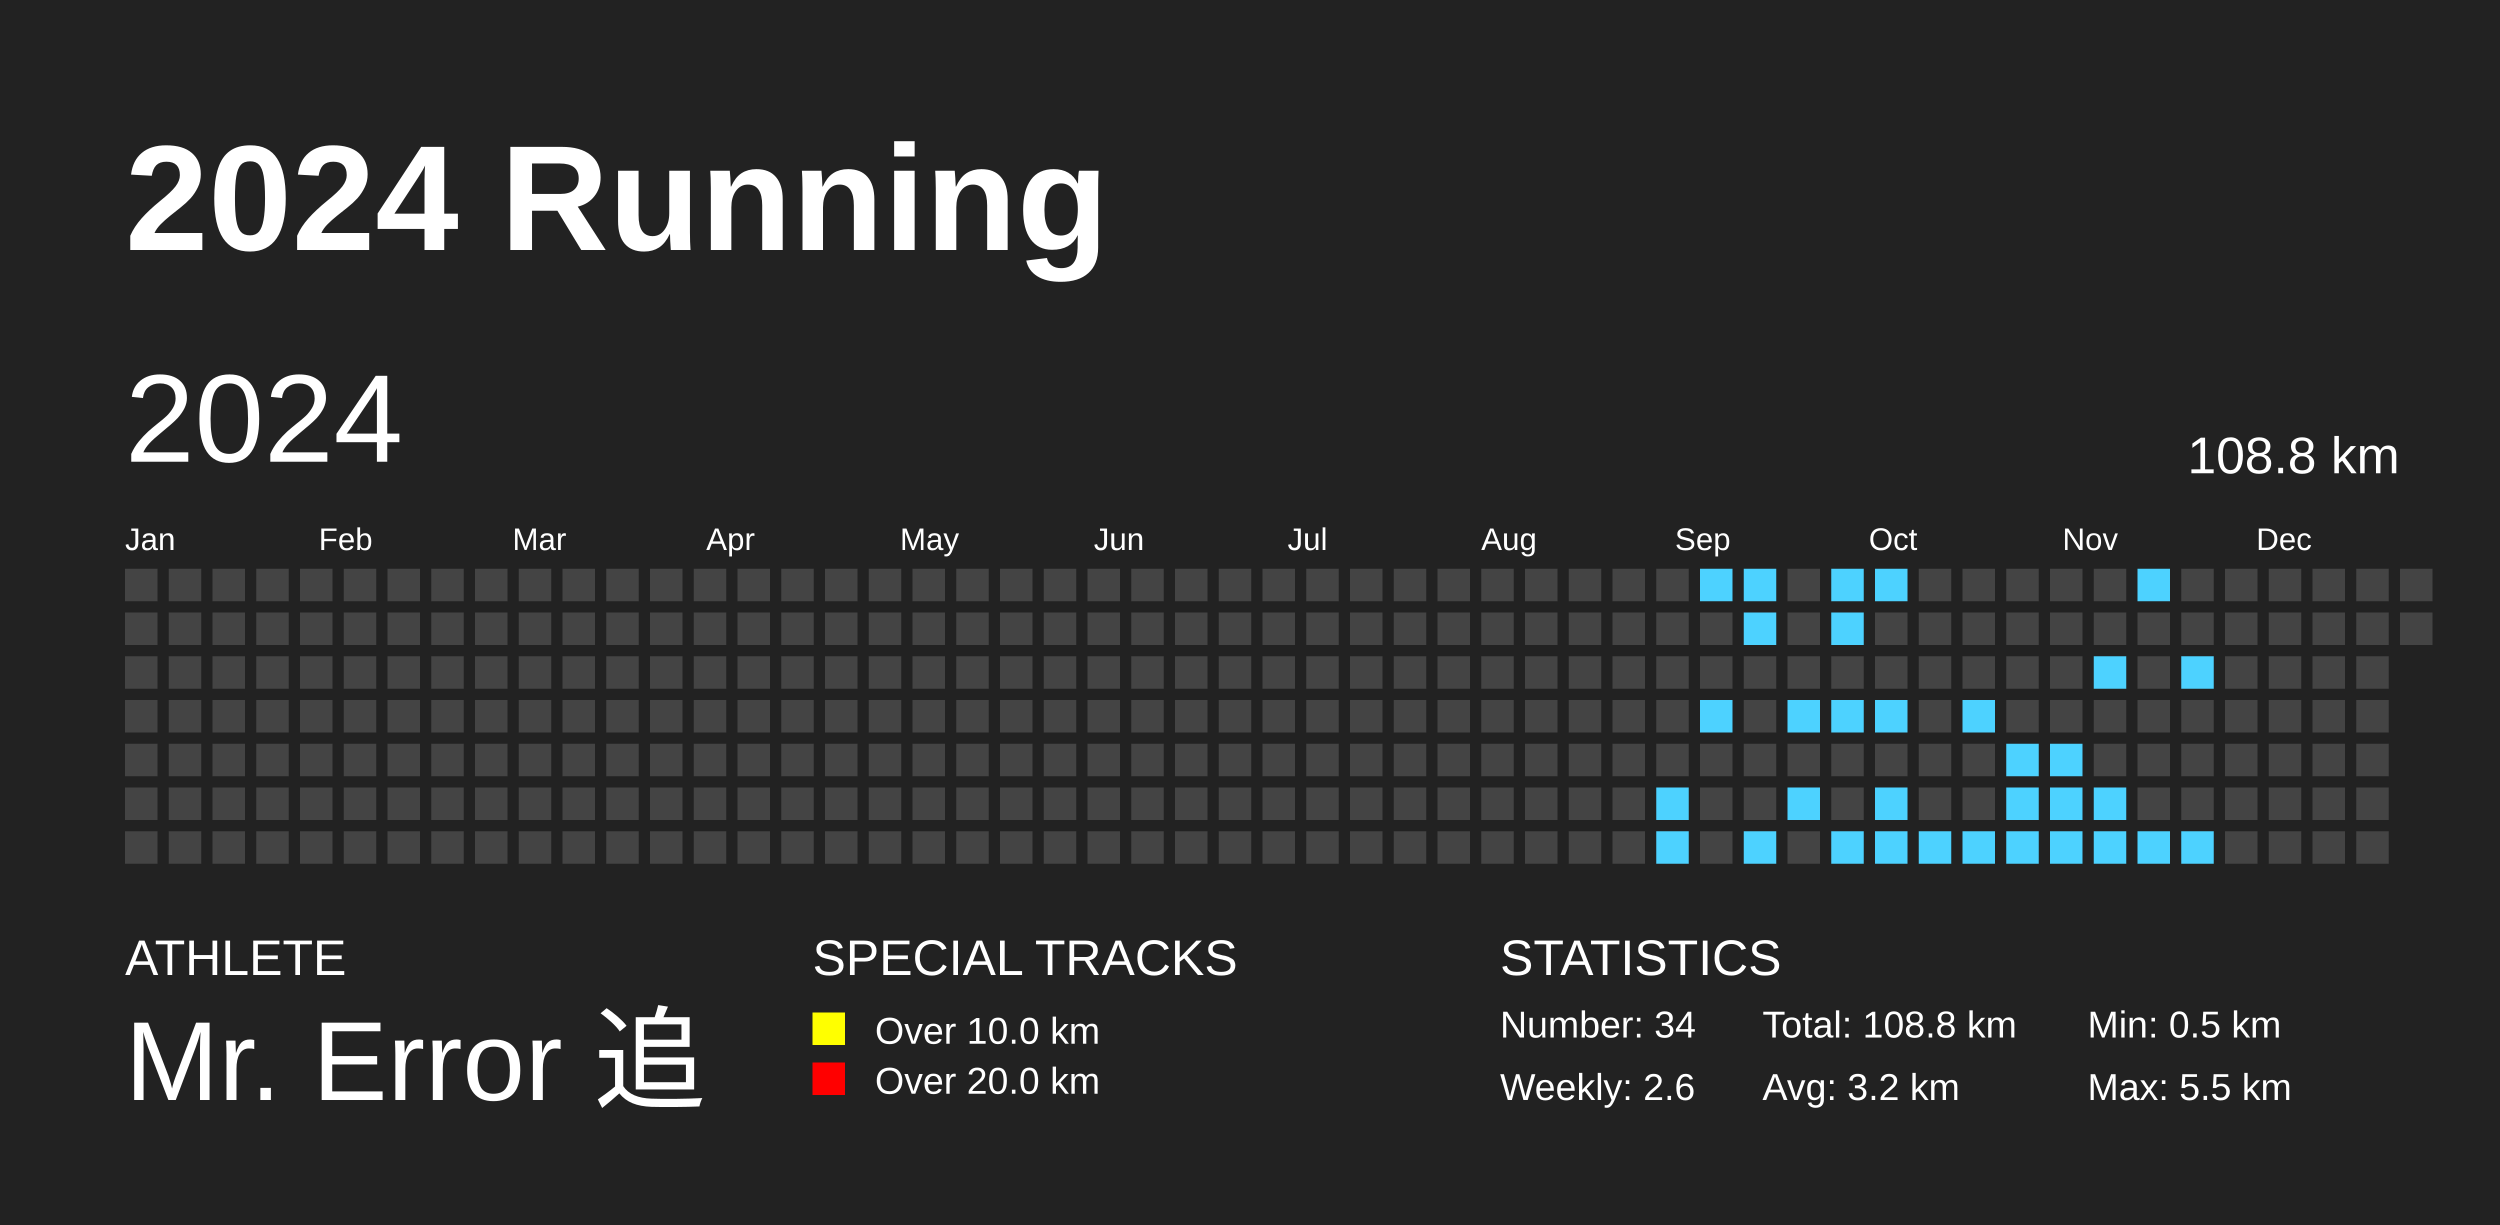
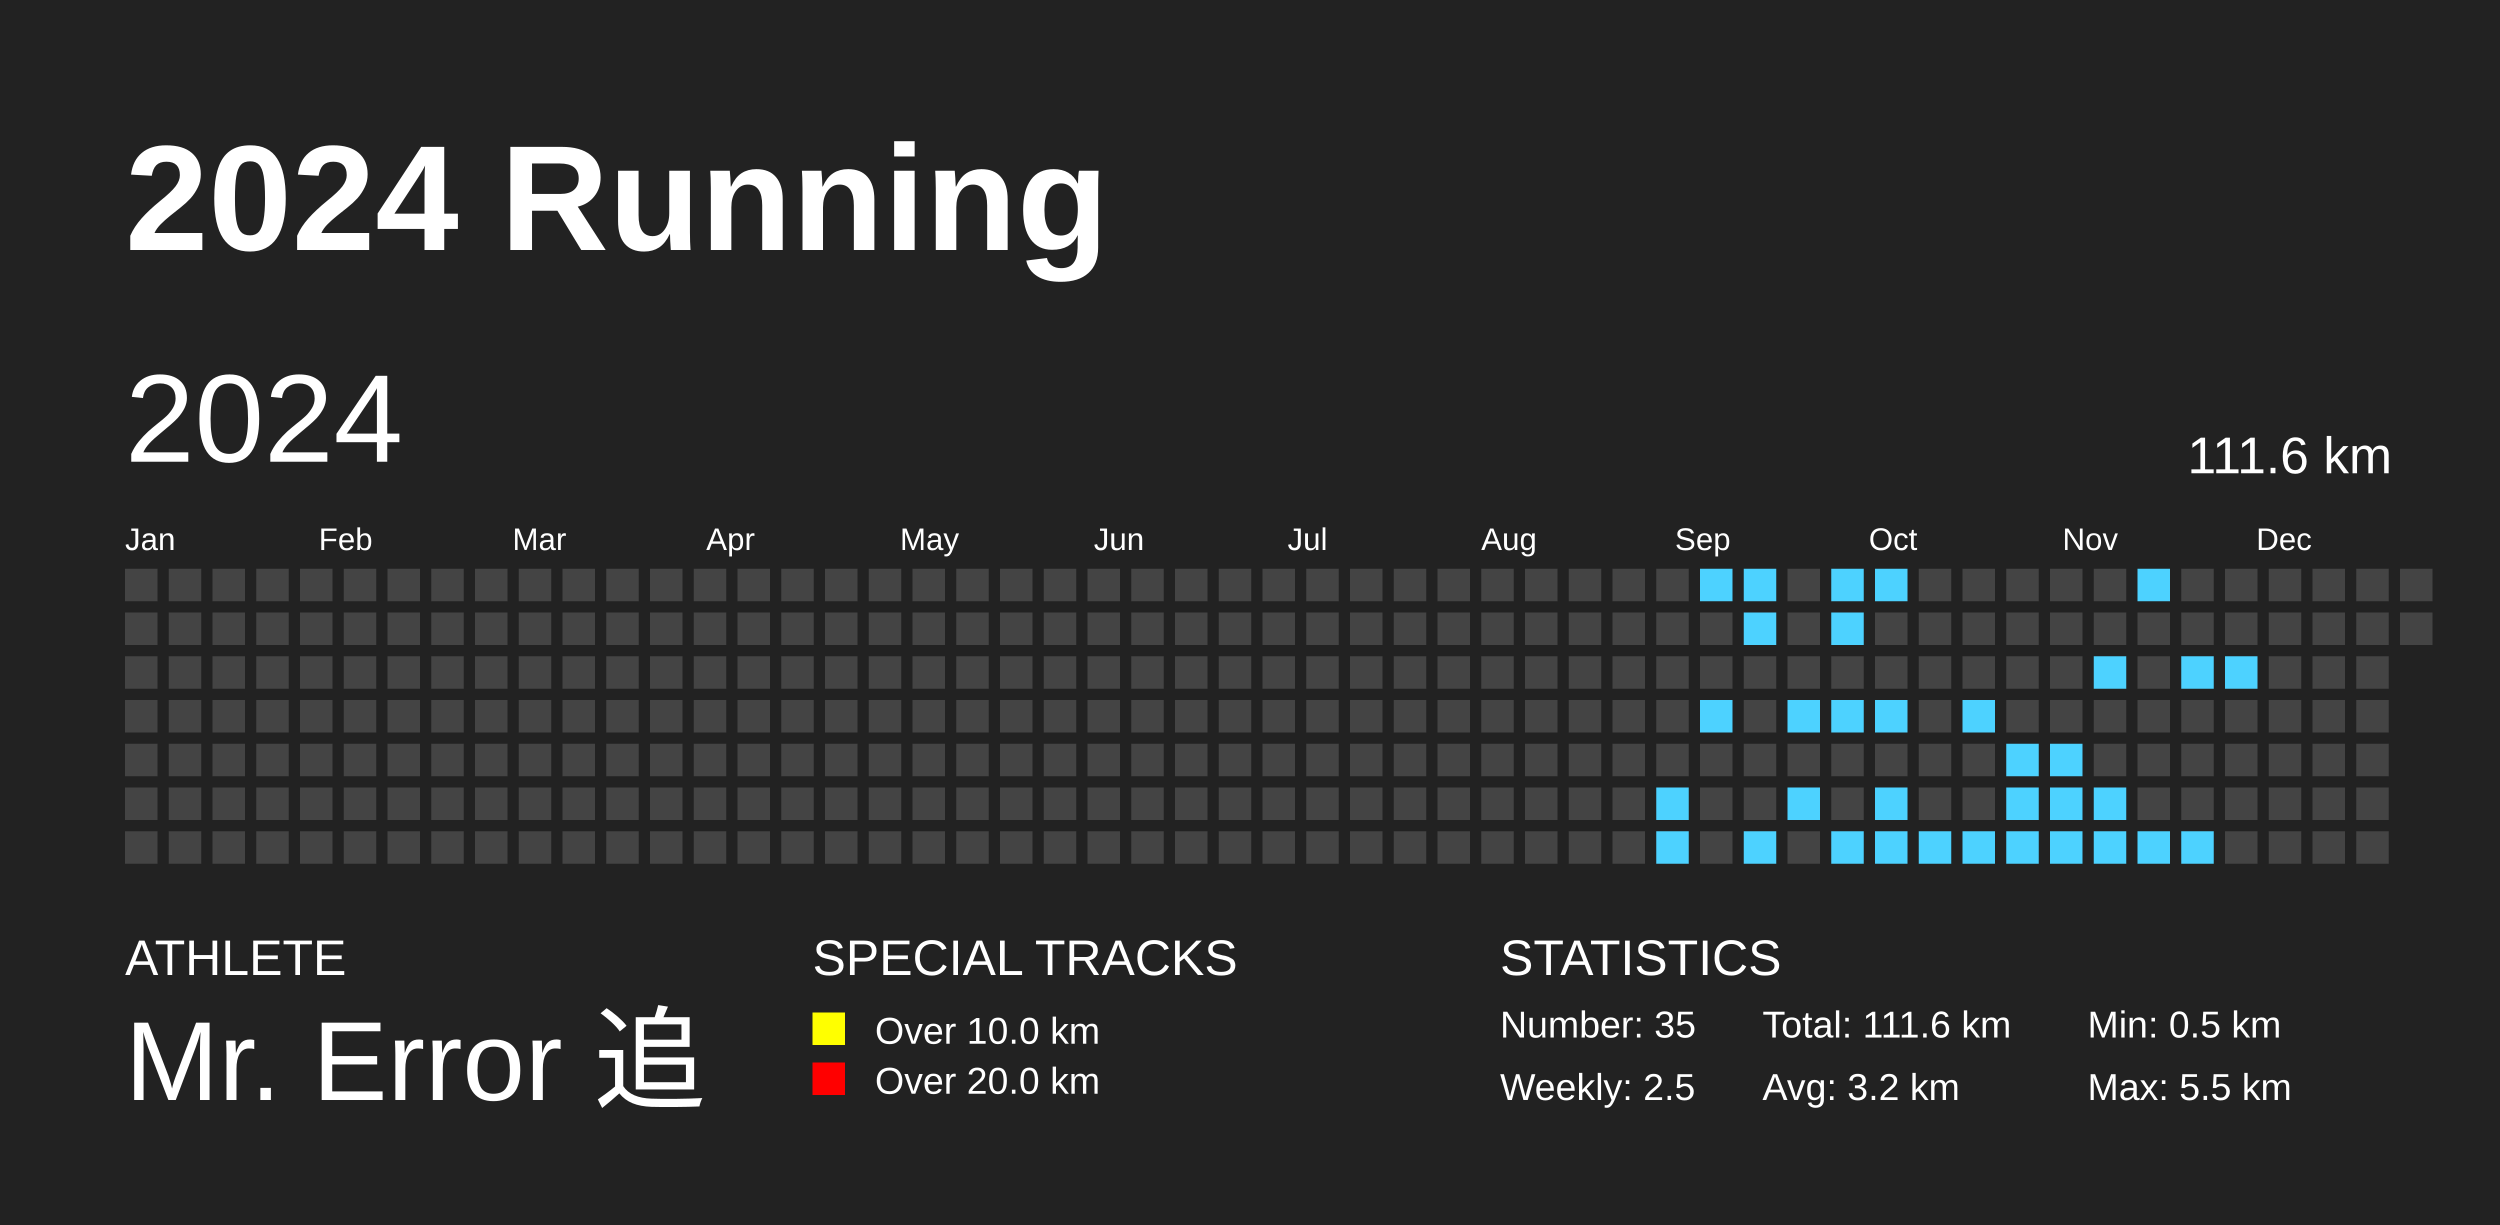
<svg xmlns="http://www.w3.org/2000/svg" baseProfile="full" height="98mm" version="1.1" viewBox="0,0,200,98" width="200mm">
  <defs />
  <rect fill="#222222" height="98" width="200" x="0" y="0" />
  <text fill="#FFFFFF" style="font-size:12px; font-family:Arial; font-weight:bold;" x="10" y="20">2024 Running</text>
  <text fill="#FFFFFF" style="font-size:4px; font-family:Arial" x="10" y="78">ATHLETE</text>
  <text fill="#FFFFFF" style="font-size:9px; font-family:Arial" x="10" y="88">Mr. Error 追</text>
  <text fill="#FFFFFF" style="font-size:4px; font-family:Arial" x="65" y="78">SPECIAL TRACKS</text>
  <rect fill="yellow" height="2.6" width="2.6" x="65" y="81" />
  <text fill="#FFFFFF" style="font-size:3px; font-family:Arial" x="70" y="83.5">Over 10.0 km</text>
  <rect fill="red" height="2.6" width="2.6" x="65" y="85" />
  <text fill="#FFFFFF" style="font-size:3px; font-family:Arial" x="70" y="87.5">Over 20.0 km</text>
  <text fill="#FFFFFF" style="font-size:4px; font-family:Arial" x="120" y="78">STATISTICS</text>
-   <text fill="#FFFFFF" style="font-size:3px; font-family:Arial" x="120" y="83">Number: 34</text>
-   <text fill="#FFFFFF" style="font-size:3px; font-family:Arial" x="120" y="88">Weekly: 2.6</text>
-   <text fill="#FFFFFF" style="font-size:3px; font-family:Arial" x="141" y="83">Total: 108.8 km</text>
+   <text fill="#FFFFFF" style="font-size:3px; font-family:Arial" x="120" y="83">Number: 35</text>
+   <text fill="#FFFFFF" style="font-size:3px; font-family:Arial" x="120" y="88">Weekly: 2.5</text>
+   <text fill="#FFFFFF" style="font-size:3px; font-family:Arial" x="141" y="83">Total: 111.6 km</text>
  <text fill="#FFFFFF" style="font-size:3px; font-family:Arial" x="141" y="88">Avg: 3.2 km</text>
  <text fill="#FFFFFF" style="font-size:3px; font-family:Arial" x="167" y="83">Min: 0.5 km</text>
  <text fill="#FFFFFF" style="font-size:3px; font-family:Arial" x="167" y="88">Max: 5.5 km</text>
  <text dominant-baseline="hanging" fill="#FFFFFF" style="font-size:10.0px; font-family:Arial;" x="10" y="30">2024</text>
-   <text dominant-baseline="hanging" fill="#FFFFFF" style="font-size:4.125px; font-family:Arial;" x="175" y="35">108.8 km</text>
+   <text dominant-baseline="hanging" fill="#FFFFFF" style="font-size:4.125px; font-family:Arial;" x="175" y="35">111.6 km</text>
  <text fill="#FFFFFF" style="font-size:2.5px; font-family:Arial" x="10.0" y="44">Jan</text>
  <text fill="#FFFFFF" style="font-size:2.5px; font-family:Arial" x="25.5" y="44">Feb</text>
  <text fill="#FFFFFF" style="font-size:2.5px; font-family:Arial" x="41.0" y="44">Mar</text>
  <text fill="#FFFFFF" style="font-size:2.5px; font-family:Arial" x="56.5" y="44">Apr</text>
  <text fill="#FFFFFF" style="font-size:2.5px; font-family:Arial" x="72.0" y="44">May</text>
  <text fill="#FFFFFF" style="font-size:2.5px; font-family:Arial" x="87.5" y="44">Jun</text>
  <text fill="#FFFFFF" style="font-size:2.5px; font-family:Arial" x="103.0" y="44">Jul</text>
  <text fill="#FFFFFF" style="font-size:2.5px; font-family:Arial" x="118.5" y="44">Aug</text>
  <text fill="#FFFFFF" style="font-size:2.5px; font-family:Arial" x="134.0" y="44">Sep</text>
  <text fill="#FFFFFF" style="font-size:2.5px; font-family:Arial" x="149.5" y="44">Oct</text>
  <text fill="#FFFFFF" style="font-size:2.5px; font-family:Arial" x="165.0" y="44">Nov</text>
  <text fill="#FFFFFF" style="font-size:2.5px; font-family:Arial" x="180.5" y="44">Dec</text>
  <rect fill="#444444" height="2.6" width="2.6" x="10.0" y="45.5" />
  <rect fill="#444444" height="2.6" width="2.6" x="10.0" y="49.0" />
  <rect fill="#444444" height="2.6" width="2.6" x="10.0" y="52.5" />
  <rect fill="#444444" height="2.6" width="2.6" x="10.0" y="56.0" />
  <rect fill="#444444" height="2.6" width="2.6" x="10.0" y="59.5" />
  <rect fill="#444444" height="2.6" width="2.6" x="10.0" y="63.0" />
  <rect fill="#444444" height="2.6" width="2.6" x="10.0" y="66.5" />
  <rect fill="#444444" height="2.6" width="2.6" x="13.5" y="45.5" />
  <rect fill="#444444" height="2.6" width="2.6" x="13.5" y="49.0" />
  <rect fill="#444444" height="2.6" width="2.6" x="13.5" y="52.5" />
  <rect fill="#444444" height="2.6" width="2.6" x="13.5" y="56.0" />
  <rect fill="#444444" height="2.6" width="2.6" x="13.5" y="59.5" />
  <rect fill="#444444" height="2.6" width="2.6" x="13.5" y="63.0" />
  <rect fill="#444444" height="2.6" width="2.6" x="13.5" y="66.5" />
  <rect fill="#444444" height="2.6" width="2.6" x="17.0" y="45.5" />
  <rect fill="#444444" height="2.6" width="2.6" x="17.0" y="49.0" />
  <rect fill="#444444" height="2.6" width="2.6" x="17.0" y="52.5" />
  <rect fill="#444444" height="2.6" width="2.6" x="17.0" y="56.0" />
  <rect fill="#444444" height="2.6" width="2.6" x="17.0" y="59.5" />
  <rect fill="#444444" height="2.6" width="2.6" x="17.0" y="63.0" />
  <rect fill="#444444" height="2.6" width="2.6" x="17.0" y="66.5" />
  <rect fill="#444444" height="2.6" width="2.6" x="20.5" y="45.5" />
  <rect fill="#444444" height="2.6" width="2.6" x="20.5" y="49.0" />
  <rect fill="#444444" height="2.6" width="2.6" x="20.5" y="52.5" />
  <rect fill="#444444" height="2.6" width="2.6" x="20.5" y="56.0" />
  <rect fill="#444444" height="2.6" width="2.6" x="20.5" y="59.5" />
  <rect fill="#444444" height="2.6" width="2.6" x="20.5" y="63.0" />
  <rect fill="#444444" height="2.6" width="2.6" x="20.5" y="66.5" />
  <rect fill="#444444" height="2.6" width="2.6" x="24.0" y="45.5" />
  <rect fill="#444444" height="2.6" width="2.6" x="24.0" y="49.0" />
  <rect fill="#444444" height="2.6" width="2.6" x="24.0" y="52.5" />
  <rect fill="#444444" height="2.6" width="2.6" x="24.0" y="56.0" />
  <rect fill="#444444" height="2.6" width="2.6" x="24.0" y="59.5" />
  <rect fill="#444444" height="2.6" width="2.6" x="24.0" y="63.0" />
  <rect fill="#444444" height="2.6" width="2.6" x="24.0" y="66.5" />
  <rect fill="#444444" height="2.6" width="2.6" x="27.5" y="45.5" />
  <rect fill="#444444" height="2.6" width="2.6" x="27.5" y="49.0" />
  <rect fill="#444444" height="2.6" width="2.6" x="27.5" y="52.5" />
  <rect fill="#444444" height="2.6" width="2.6" x="27.5" y="56.0" />
  <rect fill="#444444" height="2.6" width="2.6" x="27.5" y="59.5" />
  <rect fill="#444444" height="2.6" width="2.6" x="27.5" y="63.0" />
  <rect fill="#444444" height="2.6" width="2.6" x="27.5" y="66.5" />
  <rect fill="#444444" height="2.6" width="2.6" x="31.0" y="45.5" />
  <rect fill="#444444" height="2.6" width="2.6" x="31.0" y="49.0" />
  <rect fill="#444444" height="2.6" width="2.6" x="31.0" y="52.5" />
  <rect fill="#444444" height="2.6" width="2.6" x="31.0" y="56.0" />
  <rect fill="#444444" height="2.6" width="2.6" x="31.0" y="59.5" />
  <rect fill="#444444" height="2.6" width="2.6" x="31.0" y="63.0" />
  <rect fill="#444444" height="2.6" width="2.6" x="31.0" y="66.5" />
  <rect fill="#444444" height="2.6" width="2.6" x="34.5" y="45.5" />
  <rect fill="#444444" height="2.6" width="2.6" x="34.5" y="49.0" />
  <rect fill="#444444" height="2.6" width="2.6" x="34.5" y="52.5" />
  <rect fill="#444444" height="2.6" width="2.6" x="34.5" y="56.0" />
  <rect fill="#444444" height="2.6" width="2.6" x="34.5" y="59.5" />
  <rect fill="#444444" height="2.6" width="2.6" x="34.5" y="63.0" />
  <rect fill="#444444" height="2.6" width="2.6" x="34.5" y="66.5" />
  <rect fill="#444444" height="2.6" width="2.6" x="38.0" y="45.5" />
  <rect fill="#444444" height="2.6" width="2.6" x="38.0" y="49.0" />
  <rect fill="#444444" height="2.6" width="2.6" x="38.0" y="52.5" />
  <rect fill="#444444" height="2.6" width="2.6" x="38.0" y="56.0" />
  <rect fill="#444444" height="2.6" width="2.6" x="38.0" y="59.5" />
  <rect fill="#444444" height="2.6" width="2.6" x="38.0" y="63.0" />
  <rect fill="#444444" height="2.6" width="2.6" x="38.0" y="66.5" />
  <rect fill="#444444" height="2.6" width="2.6" x="41.5" y="45.5" />
  <rect fill="#444444" height="2.6" width="2.6" x="41.5" y="49.0" />
  <rect fill="#444444" height="2.6" width="2.6" x="41.5" y="52.5" />
  <rect fill="#444444" height="2.6" width="2.6" x="41.5" y="56.0" />
  <rect fill="#444444" height="2.6" width="2.6" x="41.5" y="59.5" />
  <rect fill="#444444" height="2.6" width="2.6" x="41.5" y="63.0" />
  <rect fill="#444444" height="2.6" width="2.6" x="41.5" y="66.5" />
  <rect fill="#444444" height="2.6" width="2.6" x="45.0" y="45.5" />
  <rect fill="#444444" height="2.6" width="2.6" x="45.0" y="49.0" />
  <rect fill="#444444" height="2.6" width="2.6" x="45.0" y="52.5" />
  <rect fill="#444444" height="2.6" width="2.6" x="45.0" y="56.0" />
  <rect fill="#444444" height="2.6" width="2.6" x="45.0" y="59.5" />
  <rect fill="#444444" height="2.6" width="2.6" x="45.0" y="63.0" />
  <rect fill="#444444" height="2.6" width="2.6" x="45.0" y="66.5" />
  <rect fill="#444444" height="2.6" width="2.6" x="48.5" y="45.5" />
  <rect fill="#444444" height="2.6" width="2.6" x="48.5" y="49.0" />
  <rect fill="#444444" height="2.6" width="2.6" x="48.5" y="52.5" />
  <rect fill="#444444" height="2.6" width="2.6" x="48.5" y="56.0" />
  <rect fill="#444444" height="2.6" width="2.6" x="48.5" y="59.5" />
  <rect fill="#444444" height="2.6" width="2.6" x="48.5" y="63.0" />
  <rect fill="#444444" height="2.6" width="2.6" x="48.5" y="66.5" />
  <rect fill="#444444" height="2.6" width="2.6" x="52.0" y="45.5" />
  <rect fill="#444444" height="2.6" width="2.6" x="52.0" y="49.0" />
  <rect fill="#444444" height="2.6" width="2.6" x="52.0" y="52.5" />
  <rect fill="#444444" height="2.6" width="2.6" x="52.0" y="56.0" />
  <rect fill="#444444" height="2.6" width="2.6" x="52.0" y="59.5" />
  <rect fill="#444444" height="2.6" width="2.6" x="52.0" y="63.0" />
  <rect fill="#444444" height="2.6" width="2.6" x="52.0" y="66.5" />
  <rect fill="#444444" height="2.6" width="2.6" x="55.5" y="45.5" />
  <rect fill="#444444" height="2.6" width="2.6" x="55.5" y="49.0" />
  <rect fill="#444444" height="2.6" width="2.6" x="55.5" y="52.5" />
  <rect fill="#444444" height="2.6" width="2.6" x="55.5" y="56.0" />
  <rect fill="#444444" height="2.6" width="2.6" x="55.5" y="59.5" />
  <rect fill="#444444" height="2.6" width="2.6" x="55.5" y="63.0" />
  <rect fill="#444444" height="2.6" width="2.6" x="55.5" y="66.5" />
  <rect fill="#444444" height="2.6" width="2.6" x="59.0" y="45.5" />
  <rect fill="#444444" height="2.6" width="2.6" x="59.0" y="49.0" />
  <rect fill="#444444" height="2.6" width="2.6" x="59.0" y="52.5" />
  <rect fill="#444444" height="2.6" width="2.6" x="59.0" y="56.0" />
  <rect fill="#444444" height="2.6" width="2.6" x="59.0" y="59.5" />
  <rect fill="#444444" height="2.6" width="2.6" x="59.0" y="63.0" />
  <rect fill="#444444" height="2.6" width="2.6" x="59.0" y="66.5" />
  <rect fill="#444444" height="2.6" width="2.6" x="62.5" y="45.5" />
  <rect fill="#444444" height="2.6" width="2.6" x="62.5" y="49.0" />
  <rect fill="#444444" height="2.6" width="2.6" x="62.5" y="52.5" />
  <rect fill="#444444" height="2.6" width="2.6" x="62.5" y="56.0" />
  <rect fill="#444444" height="2.6" width="2.6" x="62.5" y="59.5" />
  <rect fill="#444444" height="2.6" width="2.6" x="62.5" y="63.0" />
  <rect fill="#444444" height="2.6" width="2.6" x="62.5" y="66.5" />
  <rect fill="#444444" height="2.6" width="2.6" x="66.0" y="45.5" />
  <rect fill="#444444" height="2.6" width="2.6" x="66.0" y="49.0" />
  <rect fill="#444444" height="2.6" width="2.6" x="66.0" y="52.5" />
  <rect fill="#444444" height="2.6" width="2.6" x="66.0" y="56.0" />
  <rect fill="#444444" height="2.6" width="2.6" x="66.0" y="59.5" />
  <rect fill="#444444" height="2.6" width="2.6" x="66.0" y="63.0" />
  <rect fill="#444444" height="2.6" width="2.6" x="66.0" y="66.5" />
  <rect fill="#444444" height="2.6" width="2.6" x="69.5" y="45.5" />
  <rect fill="#444444" height="2.6" width="2.6" x="69.5" y="49.0" />
  <rect fill="#444444" height="2.6" width="2.6" x="69.5" y="52.5" />
  <rect fill="#444444" height="2.6" width="2.6" x="69.5" y="56.0" />
  <rect fill="#444444" height="2.6" width="2.6" x="69.5" y="59.5" />
  <rect fill="#444444" height="2.6" width="2.6" x="69.5" y="63.0" />
  <rect fill="#444444" height="2.6" width="2.6" x="69.5" y="66.5" />
  <rect fill="#444444" height="2.6" width="2.6" x="73.0" y="45.5" />
  <rect fill="#444444" height="2.6" width="2.6" x="73.0" y="49.0" />
  <rect fill="#444444" height="2.6" width="2.6" x="73.0" y="52.5" />
  <rect fill="#444444" height="2.6" width="2.6" x="73.0" y="56.0" />
  <rect fill="#444444" height="2.6" width="2.6" x="73.0" y="59.5" />
  <rect fill="#444444" height="2.6" width="2.6" x="73.0" y="63.0" />
  <rect fill="#444444" height="2.6" width="2.6" x="73.0" y="66.5" />
  <rect fill="#444444" height="2.6" width="2.6" x="76.5" y="45.5" />
  <rect fill="#444444" height="2.6" width="2.6" x="76.5" y="49.0" />
  <rect fill="#444444" height="2.6" width="2.6" x="76.5" y="52.5" />
  <rect fill="#444444" height="2.6" width="2.6" x="76.5" y="56.0" />
  <rect fill="#444444" height="2.6" width="2.6" x="76.5" y="59.5" />
  <rect fill="#444444" height="2.6" width="2.6" x="76.5" y="63.0" />
  <rect fill="#444444" height="2.6" width="2.6" x="76.5" y="66.5" />
  <rect fill="#444444" height="2.6" width="2.6" x="80.0" y="45.5" />
  <rect fill="#444444" height="2.6" width="2.6" x="80.0" y="49.0" />
  <rect fill="#444444" height="2.6" width="2.6" x="80.0" y="52.5" />
  <rect fill="#444444" height="2.6" width="2.6" x="80.0" y="56.0" />
  <rect fill="#444444" height="2.6" width="2.6" x="80.0" y="59.5" />
  <rect fill="#444444" height="2.6" width="2.6" x="80.0" y="63.0" />
  <rect fill="#444444" height="2.6" width="2.6" x="80.0" y="66.5" />
  <rect fill="#444444" height="2.6" width="2.6" x="83.5" y="45.5" />
  <rect fill="#444444" height="2.6" width="2.6" x="83.5" y="49.0" />
  <rect fill="#444444" height="2.6" width="2.6" x="83.5" y="52.5" />
  <rect fill="#444444" height="2.6" width="2.6" x="83.5" y="56.0" />
  <rect fill="#444444" height="2.6" width="2.6" x="83.5" y="59.5" />
  <rect fill="#444444" height="2.6" width="2.6" x="83.5" y="63.0" />
  <rect fill="#444444" height="2.6" width="2.6" x="83.5" y="66.5" />
  <rect fill="#444444" height="2.6" width="2.6" x="87.0" y="45.5" />
  <rect fill="#444444" height="2.6" width="2.6" x="87.0" y="49.0" />
  <rect fill="#444444" height="2.6" width="2.6" x="87.0" y="52.5" />
  <rect fill="#444444" height="2.6" width="2.6" x="87.0" y="56.0" />
  <rect fill="#444444" height="2.6" width="2.6" x="87.0" y="59.5" />
  <rect fill="#444444" height="2.6" width="2.6" x="87.0" y="63.0" />
  <rect fill="#444444" height="2.6" width="2.6" x="87.0" y="66.5" />
  <rect fill="#444444" height="2.6" width="2.6" x="90.5" y="45.5" />
  <rect fill="#444444" height="2.6" width="2.6" x="90.5" y="49.0" />
  <rect fill="#444444" height="2.6" width="2.6" x="90.5" y="52.5" />
  <rect fill="#444444" height="2.6" width="2.6" x="90.5" y="56.0" />
  <rect fill="#444444" height="2.6" width="2.6" x="90.5" y="59.5" />
  <rect fill="#444444" height="2.6" width="2.6" x="90.5" y="63.0" />
  <rect fill="#444444" height="2.6" width="2.6" x="90.5" y="66.5" />
  <rect fill="#444444" height="2.6" width="2.6" x="94.0" y="45.5" />
  <rect fill="#444444" height="2.6" width="2.6" x="94.0" y="49.0" />
  <rect fill="#444444" height="2.6" width="2.6" x="94.0" y="52.5" />
  <rect fill="#444444" height="2.6" width="2.6" x="94.0" y="56.0" />
  <rect fill="#444444" height="2.6" width="2.6" x="94.0" y="59.5" />
  <rect fill="#444444" height="2.6" width="2.6" x="94.0" y="63.0" />
  <rect fill="#444444" height="2.6" width="2.6" x="94.0" y="66.5" />
  <rect fill="#444444" height="2.6" width="2.6" x="97.5" y="45.5" />
  <rect fill="#444444" height="2.6" width="2.6" x="97.5" y="49.0" />
  <rect fill="#444444" height="2.6" width="2.6" x="97.5" y="52.5" />
  <rect fill="#444444" height="2.6" width="2.6" x="97.5" y="56.0" />
  <rect fill="#444444" height="2.6" width="2.6" x="97.5" y="59.5" />
  <rect fill="#444444" height="2.6" width="2.6" x="97.5" y="63.0" />
  <rect fill="#444444" height="2.6" width="2.6" x="97.5" y="66.5" />
  <rect fill="#444444" height="2.6" width="2.6" x="101.0" y="45.5" />
  <rect fill="#444444" height="2.6" width="2.6" x="101.0" y="49.0" />
  <rect fill="#444444" height="2.6" width="2.6" x="101.0" y="52.5" />
  <rect fill="#444444" height="2.6" width="2.6" x="101.0" y="56.0" />
  <rect fill="#444444" height="2.6" width="2.6" x="101.0" y="59.5" />
  <rect fill="#444444" height="2.6" width="2.6" x="101.0" y="63.0" />
  <rect fill="#444444" height="2.6" width="2.6" x="101.0" y="66.5" />
  <rect fill="#444444" height="2.6" width="2.6" x="104.5" y="45.5" />
  <rect fill="#444444" height="2.6" width="2.6" x="104.5" y="49.0" />
  <rect fill="#444444" height="2.6" width="2.6" x="104.5" y="52.5" />
  <rect fill="#444444" height="2.6" width="2.6" x="104.5" y="56.0" />
  <rect fill="#444444" height="2.6" width="2.6" x="104.5" y="59.5" />
  <rect fill="#444444" height="2.6" width="2.6" x="104.5" y="63.0" />
  <rect fill="#444444" height="2.6" width="2.6" x="104.5" y="66.5" />
  <rect fill="#444444" height="2.6" width="2.6" x="108.0" y="45.5" />
  <rect fill="#444444" height="2.6" width="2.6" x="108.0" y="49.0" />
  <rect fill="#444444" height="2.6" width="2.6" x="108.0" y="52.5" />
  <rect fill="#444444" height="2.6" width="2.6" x="108.0" y="56.0" />
  <rect fill="#444444" height="2.6" width="2.6" x="108.0" y="59.5" />
  <rect fill="#444444" height="2.6" width="2.6" x="108.0" y="63.0" />
  <rect fill="#444444" height="2.6" width="2.6" x="108.0" y="66.5" />
  <rect fill="#444444" height="2.6" width="2.6" x="111.5" y="45.5" />
  <rect fill="#444444" height="2.6" width="2.6" x="111.5" y="49.0" />
  <rect fill="#444444" height="2.6" width="2.6" x="111.5" y="52.5" />
  <rect fill="#444444" height="2.6" width="2.6" x="111.5" y="56.0" />
  <rect fill="#444444" height="2.6" width="2.6" x="111.5" y="59.5" />
  <rect fill="#444444" height="2.6" width="2.6" x="111.5" y="63.0" />
  <rect fill="#444444" height="2.6" width="2.6" x="111.5" y="66.5" />
  <rect fill="#444444" height="2.6" width="2.6" x="115.0" y="45.5" />
  <rect fill="#444444" height="2.6" width="2.6" x="115.0" y="49.0" />
  <rect fill="#444444" height="2.6" width="2.6" x="115.0" y="52.5" />
  <rect fill="#444444" height="2.6" width="2.6" x="115.0" y="56.0" />
  <rect fill="#444444" height="2.6" width="2.6" x="115.0" y="59.5" />
  <rect fill="#444444" height="2.6" width="2.6" x="115.0" y="63.0" />
  <rect fill="#444444" height="2.6" width="2.6" x="115.0" y="66.5" />
  <rect fill="#444444" height="2.6" width="2.6" x="118.5" y="45.5" />
  <rect fill="#444444" height="2.6" width="2.6" x="118.5" y="49.0" />
  <rect fill="#444444" height="2.6" width="2.6" x="118.5" y="52.5" />
  <rect fill="#444444" height="2.6" width="2.6" x="118.5" y="56.0" />
  <rect fill="#444444" height="2.6" width="2.6" x="118.5" y="59.5" />
  <rect fill="#444444" height="2.6" width="2.6" x="118.5" y="63.0" />
  <rect fill="#444444" height="2.6" width="2.6" x="118.5" y="66.5" />
  <rect fill="#444444" height="2.6" width="2.6" x="122.0" y="45.5" />
  <rect fill="#444444" height="2.6" width="2.6" x="122.0" y="49.0" />
  <rect fill="#444444" height="2.6" width="2.6" x="122.0" y="52.5" />
  <rect fill="#444444" height="2.6" width="2.6" x="122.0" y="56.0" />
  <rect fill="#444444" height="2.6" width="2.6" x="122.0" y="59.5" />
  <rect fill="#444444" height="2.6" width="2.6" x="122.0" y="63.0" />
  <rect fill="#444444" height="2.6" width="2.6" x="122.0" y="66.5" />
  <rect fill="#444444" height="2.6" width="2.6" x="125.5" y="45.5" />
  <rect fill="#444444" height="2.6" width="2.6" x="125.5" y="49.0" />
  <rect fill="#444444" height="2.6" width="2.6" x="125.5" y="52.5" />
  <rect fill="#444444" height="2.6" width="2.6" x="125.5" y="56.0" />
  <rect fill="#444444" height="2.6" width="2.6" x="125.5" y="59.5" />
  <rect fill="#444444" height="2.6" width="2.6" x="125.5" y="63.0" />
  <rect fill="#444444" height="2.6" width="2.6" x="125.5" y="66.5" />
  <rect fill="#444444" height="2.6" width="2.6" x="129.0" y="45.5" />
  <rect fill="#444444" height="2.6" width="2.6" x="129.0" y="49.0" />
  <rect fill="#444444" height="2.6" width="2.6" x="129.0" y="52.5" />
  <rect fill="#444444" height="2.6" width="2.6" x="129.0" y="56.0" />
  <rect fill="#444444" height="2.6" width="2.6" x="129.0" y="59.5" />
  <rect fill="#444444" height="2.6" width="2.6" x="129.0" y="63.0" />
  <rect fill="#444444" height="2.6" width="2.6" x="129.0" y="66.5" />
  <rect fill="#444444" height="2.6" width="2.6" x="132.5" y="45.5" />
  <rect fill="#444444" height="2.6" width="2.6" x="132.5" y="49.0" />
  <rect fill="#444444" height="2.6" width="2.6" x="132.5" y="52.5" />
  <rect fill="#444444" height="2.6" width="2.6" x="132.5" y="56.0" />
  <rect fill="#444444" height="2.6" width="2.6" x="132.5" y="59.5" />
  <rect fill="#4DD2FF" height="2.6" width="2.6" x="132.5" y="63.0" />
  <rect fill="#4DD2FF" height="2.6" width="2.6" x="132.5" y="66.5" />
  <rect fill="#4DD2FF" height="2.6" width="2.6" x="136.0" y="45.5" />
  <rect fill="#444444" height="2.6" width="2.6" x="136.0" y="49.0" />
  <rect fill="#444444" height="2.6" width="2.6" x="136.0" y="52.5" />
  <rect fill="#4DD2FF" height="2.6" width="2.6" x="136.0" y="56.0" />
  <rect fill="#444444" height="2.6" width="2.6" x="136.0" y="59.5" />
  <rect fill="#444444" height="2.6" width="2.6" x="136.0" y="63.0" />
  <rect fill="#444444" height="2.6" width="2.6" x="136.0" y="66.5" />
  <rect fill="#4DD2FF" height="2.6" width="2.6" x="139.5" y="45.5" />
  <rect fill="#4DD2FF" height="2.6" width="2.6" x="139.5" y="49.0" />
  <rect fill="#444444" height="2.6" width="2.6" x="139.5" y="52.5" />
  <rect fill="#444444" height="2.6" width="2.6" x="139.5" y="56.0" />
  <rect fill="#444444" height="2.6" width="2.6" x="139.5" y="59.5" />
  <rect fill="#444444" height="2.6" width="2.6" x="139.5" y="63.0" />
  <rect fill="#4DD2FF" height="2.6" width="2.6" x="139.5" y="66.5" />
  <rect fill="#444444" height="2.6" width="2.6" x="143.0" y="45.5" />
  <rect fill="#444444" height="2.6" width="2.6" x="143.0" y="49.0" />
  <rect fill="#444444" height="2.6" width="2.6" x="143.0" y="52.5" />
  <rect fill="#4DD2FF" height="2.6" width="2.6" x="143.0" y="56.0" />
  <rect fill="#444444" height="2.6" width="2.6" x="143.0" y="59.5" />
  <rect fill="#4DD2FF" height="2.6" width="2.6" x="143.0" y="63.0" />
  <rect fill="#444444" height="2.6" width="2.6" x="143.0" y="66.5" />
  <rect fill="#4DD2FF" height="2.6" width="2.6" x="146.5" y="45.5" />
  <rect fill="#4DD2FF" height="2.6" width="2.6" x="146.5" y="49.0" />
  <rect fill="#444444" height="2.6" width="2.6" x="146.5" y="52.5" />
  <rect fill="#4DD2FF" height="2.6" width="2.6" x="146.5" y="56.0" />
  <rect fill="#444444" height="2.6" width="2.6" x="146.5" y="59.5" />
  <rect fill="#444444" height="2.6" width="2.6" x="146.5" y="63.0" />
  <rect fill="#4DD2FF" height="2.6" width="2.6" x="146.5" y="66.5" />
  <rect fill="#4DD2FF" height="2.6" width="2.6" x="150.0" y="45.5" />
  <rect fill="#444444" height="2.6" width="2.6" x="150.0" y="49.0" />
  <rect fill="#444444" height="2.6" width="2.6" x="150.0" y="52.5" />
  <rect fill="#4DD2FF" height="2.6" width="2.6" x="150.0" y="56.0" />
  <rect fill="#444444" height="2.6" width="2.6" x="150.0" y="59.5" />
  <rect fill="#4DD2FF" height="2.6" width="2.6" x="150.0" y="63.0" />
  <rect fill="#4DD2FF" height="2.6" width="2.6" x="150.0" y="66.5" />
  <rect fill="#444444" height="2.6" width="2.6" x="153.5" y="45.5" />
  <rect fill="#444444" height="2.6" width="2.6" x="153.5" y="49.0" />
  <rect fill="#444444" height="2.6" width="2.6" x="153.5" y="52.5" />
  <rect fill="#444444" height="2.6" width="2.6" x="153.5" y="56.0" />
  <rect fill="#444444" height="2.6" width="2.6" x="153.5" y="59.5" />
  <rect fill="#444444" height="2.6" width="2.6" x="153.5" y="63.0" />
  <rect fill="#4DD2FF" height="2.6" width="2.6" x="153.5" y="66.5" />
  <rect fill="#444444" height="2.6" width="2.6" x="157.0" y="45.5" />
  <rect fill="#444444" height="2.6" width="2.6" x="157.0" y="49.0" />
  <rect fill="#444444" height="2.6" width="2.6" x="157.0" y="52.5" />
  <rect fill="#4DD2FF" height="2.6" width="2.6" x="157.0" y="56.0" />
  <rect fill="#444444" height="2.6" width="2.6" x="157.0" y="59.5" />
  <rect fill="#444444" height="2.6" width="2.6" x="157.0" y="63.0" />
  <rect fill="#4DD2FF" height="2.6" width="2.6" x="157.0" y="66.5" />
  <rect fill="#444444" height="2.6" width="2.6" x="160.5" y="45.5" />
  <rect fill="#444444" height="2.6" width="2.6" x="160.5" y="49.0" />
  <rect fill="#444444" height="2.6" width="2.6" x="160.5" y="52.5" />
  <rect fill="#444444" height="2.6" width="2.6" x="160.5" y="56.0" />
  <rect fill="#4DD2FF" height="2.6" width="2.6" x="160.5" y="59.5" />
  <rect fill="#4DD2FF" height="2.6" width="2.6" x="160.5" y="63.0" />
  <rect fill="#4DD2FF" height="2.6" width="2.6" x="160.5" y="66.5" />
  <rect fill="#444444" height="2.6" width="2.6" x="164.0" y="45.5" />
  <rect fill="#444444" height="2.6" width="2.6" x="164.0" y="49.0" />
  <rect fill="#444444" height="2.6" width="2.6" x="164.0" y="52.5" />
  <rect fill="#444444" height="2.6" width="2.6" x="164.0" y="56.0" />
  <rect fill="#4DD2FF" height="2.6" width="2.6" x="164.0" y="59.5" />
  <rect fill="#4DD2FF" height="2.6" width="2.6" x="164.0" y="63.0" />
  <rect fill="#4DD2FF" height="2.6" width="2.6" x="164.0" y="66.5" />
  <rect fill="#444444" height="2.6" width="2.6" x="167.5" y="45.5" />
  <rect fill="#444444" height="2.6" width="2.6" x="167.5" y="49.0" />
  <rect fill="#4DD2FF" height="2.6" width="2.6" x="167.5" y="52.5" />
  <rect fill="#444444" height="2.6" width="2.6" x="167.5" y="56.0" />
  <rect fill="#444444" height="2.6" width="2.6" x="167.5" y="59.5" />
  <rect fill="#4DD2FF" height="2.6" width="2.6" x="167.5" y="63.0" />
  <rect fill="#4DD2FF" height="2.6" width="2.6" x="167.5" y="66.5" />
  <rect fill="#4DD2FF" height="2.6" width="2.6" x="171.0" y="45.5" />
  <rect fill="#444444" height="2.6" width="2.6" x="171.0" y="49.0" />
  <rect fill="#444444" height="2.6" width="2.6" x="171.0" y="52.5" />
  <rect fill="#444444" height="2.6" width="2.6" x="171.0" y="56.0" />
  <rect fill="#444444" height="2.6" width="2.6" x="171.0" y="59.5" />
  <rect fill="#444444" height="2.6" width="2.6" x="171.0" y="63.0" />
  <rect fill="#4DD2FF" height="2.6" width="2.6" x="171.0" y="66.5" />
  <rect fill="#444444" height="2.6" width="2.6" x="174.5" y="45.5" />
  <rect fill="#444444" height="2.6" width="2.6" x="174.5" y="49.0" />
  <rect fill="#4DD2FF" height="2.6" width="2.6" x="174.5" y="52.5" />
  <rect fill="#444444" height="2.6" width="2.6" x="174.5" y="56.0" />
  <rect fill="#444444" height="2.6" width="2.6" x="174.5" y="59.5" />
  <rect fill="#444444" height="2.6" width="2.6" x="174.5" y="63.0" />
  <rect fill="#4DD2FF" height="2.6" width="2.6" x="174.5" y="66.5" />
  <rect fill="#444444" height="2.6" width="2.6" x="178.0" y="45.5" />
  <rect fill="#444444" height="2.6" width="2.6" x="178.0" y="49.0" />
-   <rect fill="#444444" height="2.6" width="2.6" x="178.0" y="52.5" />
+   <rect fill="#4DD2FF" height="2.6" width="2.6" x="178.0" y="52.5" />
  <rect fill="#444444" height="2.6" width="2.6" x="178.0" y="56.0" />
  <rect fill="#444444" height="2.6" width="2.6" x="178.0" y="59.5" />
  <rect fill="#444444" height="2.6" width="2.6" x="178.0" y="63.0" />
  <rect fill="#444444" height="2.6" width="2.6" x="178.0" y="66.5" />
  <rect fill="#444444" height="2.6" width="2.6" x="181.5" y="45.5" />
  <rect fill="#444444" height="2.6" width="2.6" x="181.5" y="49.0" />
  <rect fill="#444444" height="2.6" width="2.6" x="181.5" y="52.5" />
  <rect fill="#444444" height="2.6" width="2.6" x="181.5" y="56.0" />
  <rect fill="#444444" height="2.6" width="2.6" x="181.5" y="59.5" />
  <rect fill="#444444" height="2.6" width="2.6" x="181.5" y="63.0" />
  <rect fill="#444444" height="2.6" width="2.6" x="181.5" y="66.5" />
  <rect fill="#444444" height="2.6" width="2.6" x="185.0" y="45.5" />
  <rect fill="#444444" height="2.6" width="2.6" x="185.0" y="49.0" />
  <rect fill="#444444" height="2.6" width="2.6" x="185.0" y="52.5" />
  <rect fill="#444444" height="2.6" width="2.6" x="185.0" y="56.0" />
  <rect fill="#444444" height="2.6" width="2.6" x="185.0" y="59.5" />
  <rect fill="#444444" height="2.6" width="2.6" x="185.0" y="63.0" />
  <rect fill="#444444" height="2.6" width="2.6" x="185.0" y="66.5" />
  <rect fill="#444444" height="2.6" width="2.6" x="188.5" y="45.5" />
  <rect fill="#444444" height="2.6" width="2.6" x="188.5" y="49.0" />
  <rect fill="#444444" height="2.6" width="2.6" x="188.5" y="52.5" />
  <rect fill="#444444" height="2.6" width="2.6" x="188.5" y="56.0" />
  <rect fill="#444444" height="2.6" width="2.6" x="188.5" y="59.5" />
  <rect fill="#444444" height="2.6" width="2.6" x="188.5" y="63.0" />
  <rect fill="#444444" height="2.6" width="2.6" x="188.5" y="66.5" />
  <rect fill="#444444" height="2.6" width="2.6" x="192.0" y="45.5" />
  <rect fill="#444444" height="2.6" width="2.6" x="192.0" y="49.0" />
</svg>
